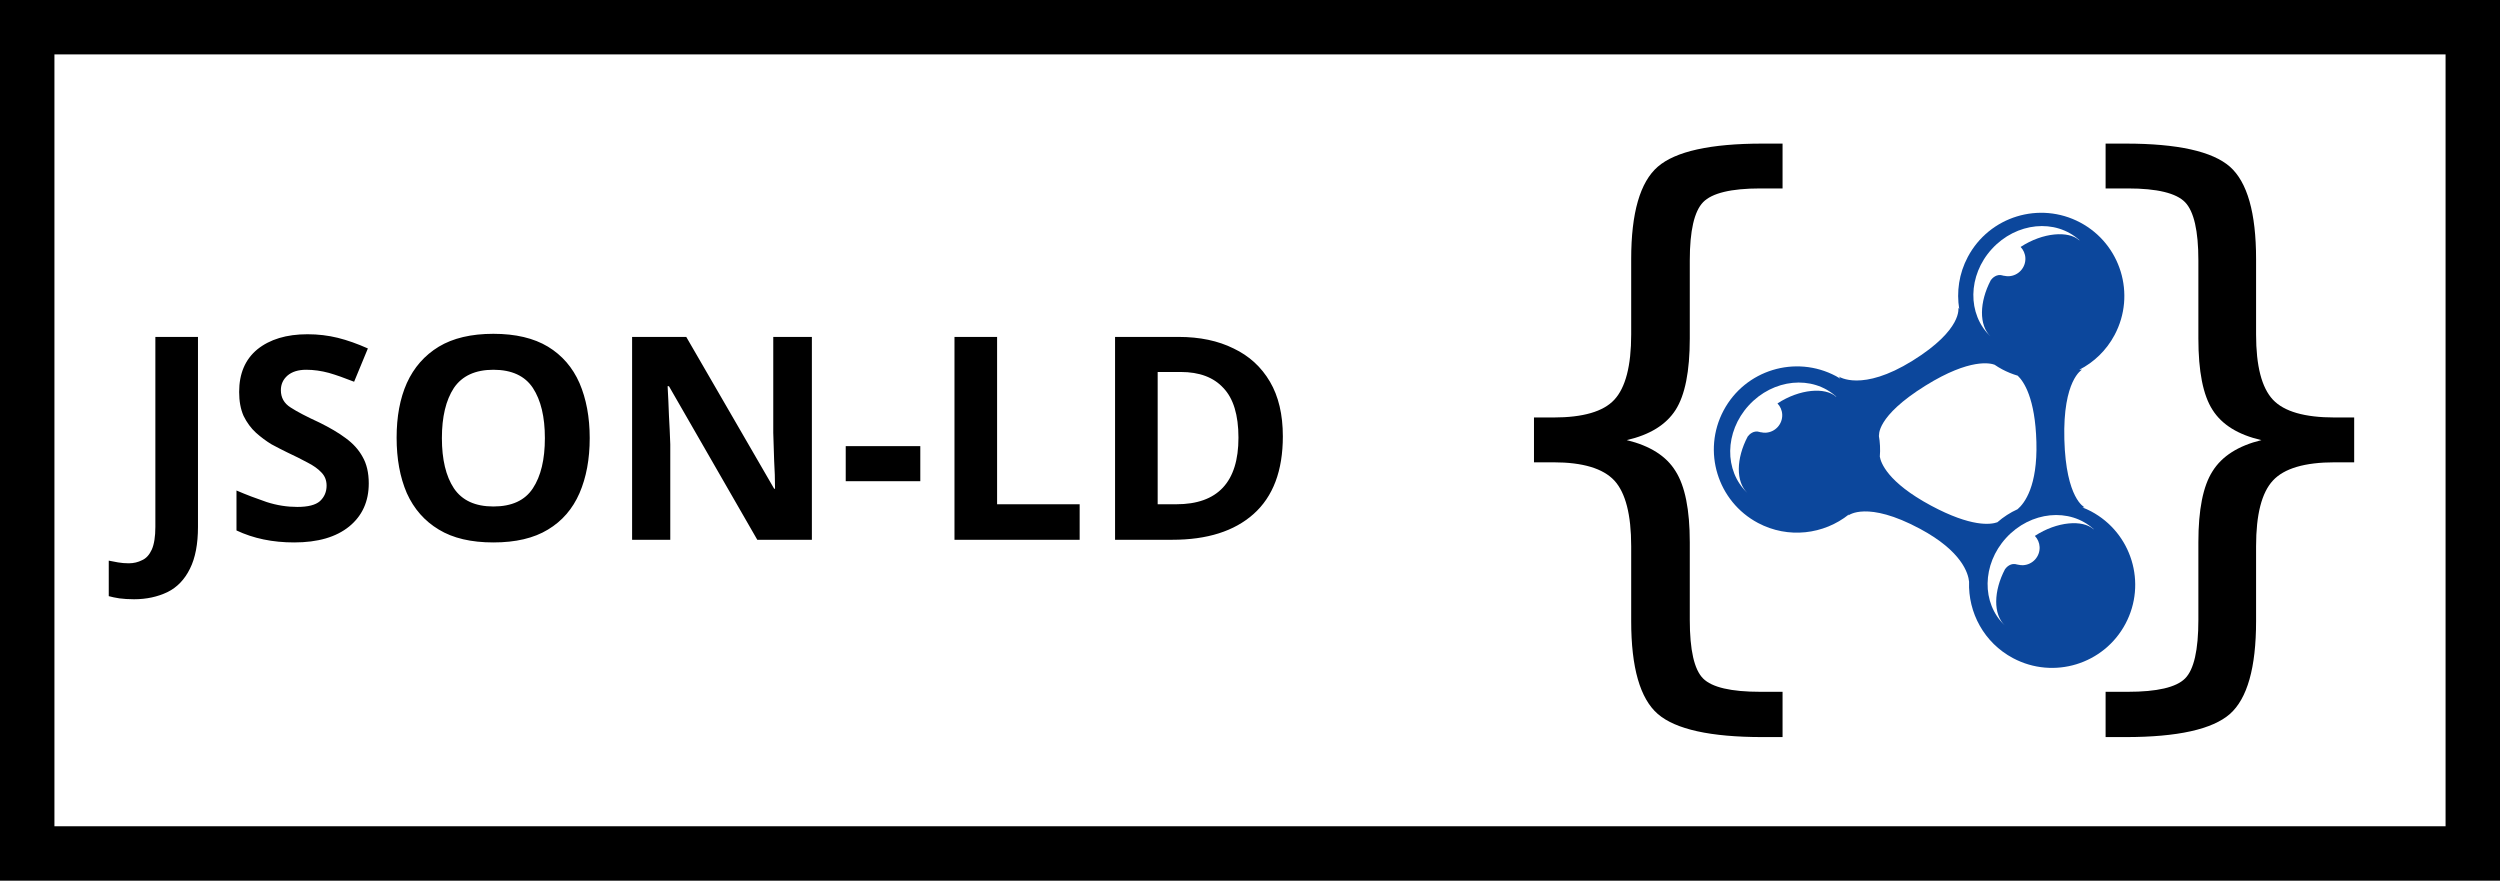
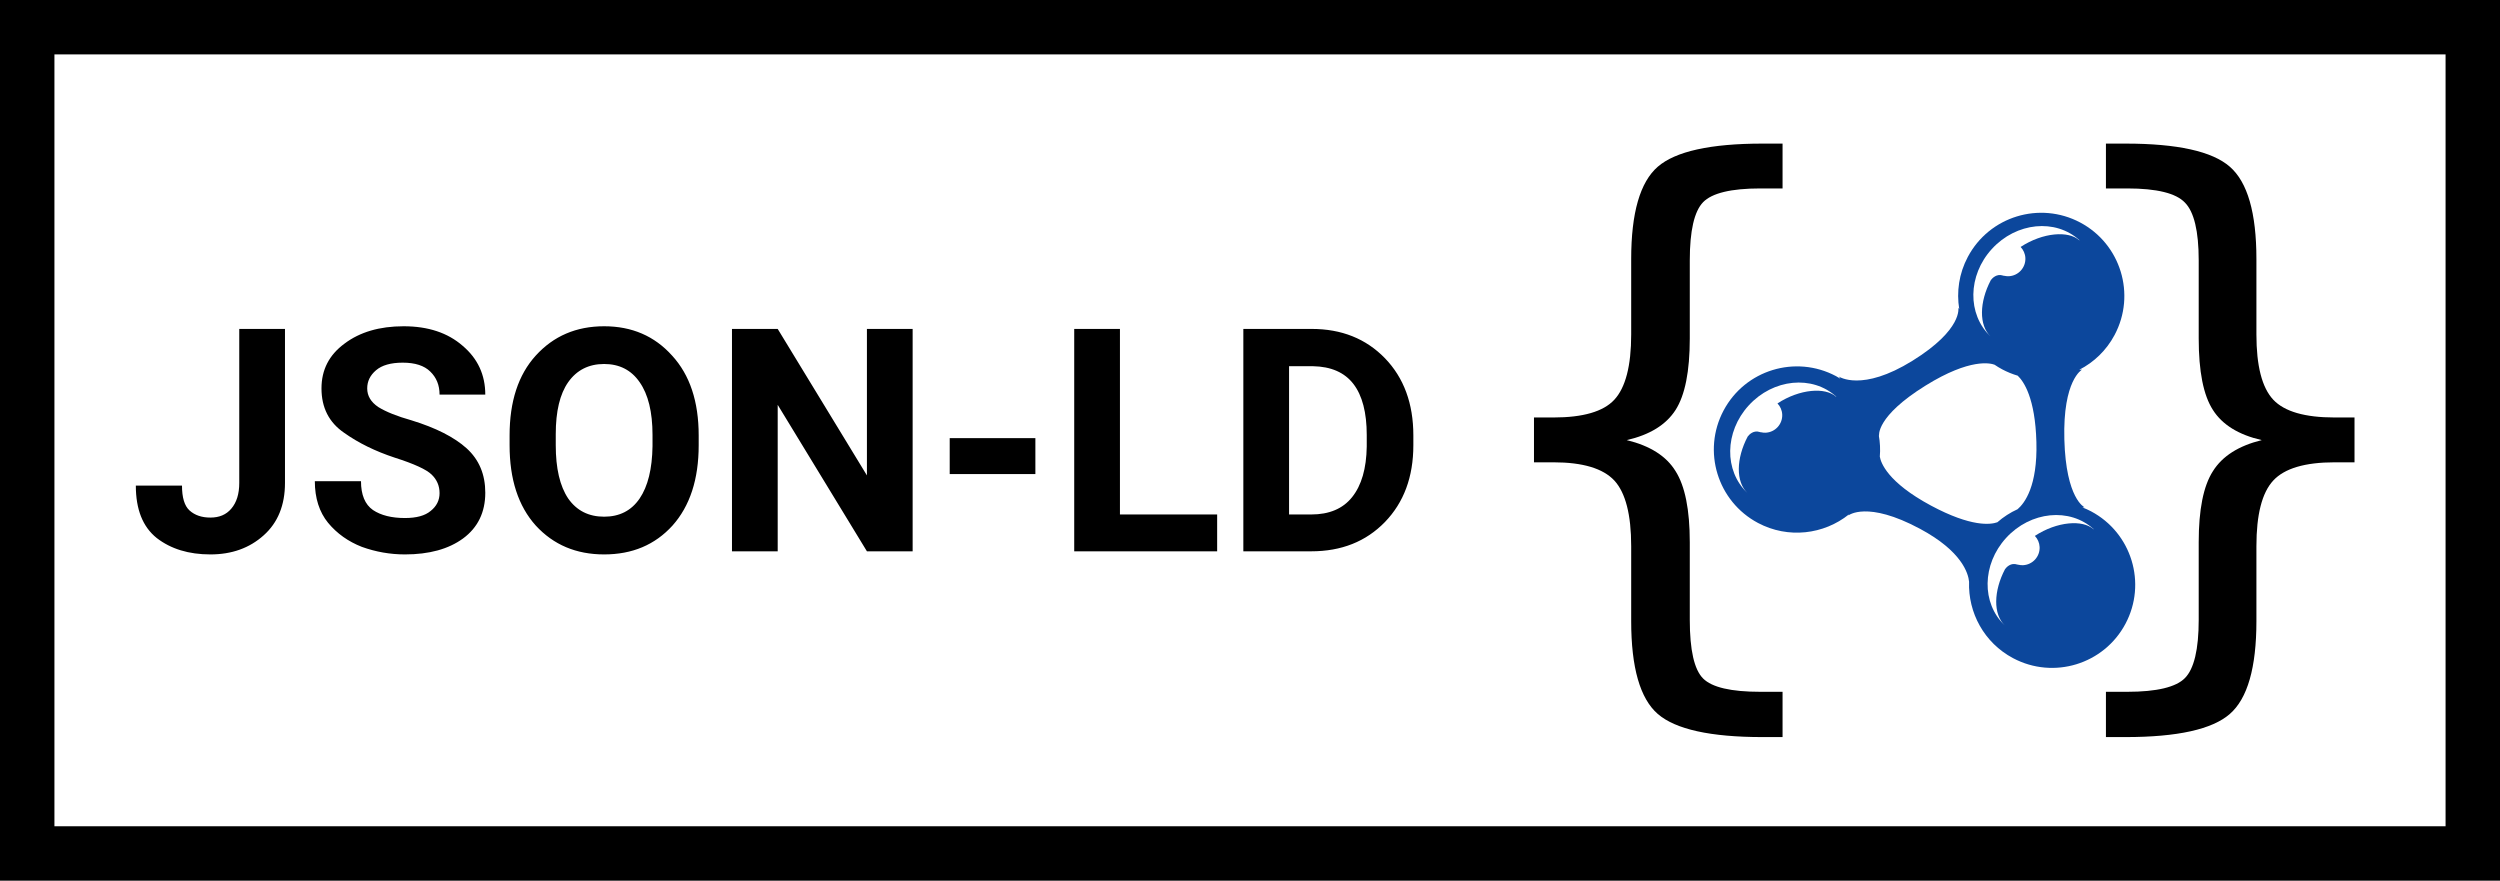
<svg xmlns="http://www.w3.org/2000/svg" version="1.1" width="100%" height="100%" viewBox="0 0 88 31" id="svg3051" xml:space="preserve" style="overflow:visible">
  <defs id="defs3075" />
  <rect width="86.084" height="29.084" x="0.958" y="0.958" id="rect3601" style="fill:#ffffff;fill-opacity:1;stroke:#000000;stroke-width:1.916;stroke-linecap:round;stroke-linejoin:miter;stroke-miterlimit:4;stroke-opacity:1;stroke-dasharray:none" />
  <text x="51.557" y="22.255" id="obj-start" xml:space="preserve" style="font-size:22.643px;font-style:normal;font-variant:normal;font-weight:normal;font-stretch:normal;line-height:125%;letter-spacing:0px;word-spacing:0px;fill:#000000;fill-opacity:1;stroke:none;font-family:Bitstream Vera Sans Mono;-inkscape-font-specification:Bitstream Vera Sans Mono">
    <tspan x="51.557" y="22.255" id="tspan3093">{</tspan>
  </text>
-   <text x="71.29" y="22.255" id="obj-end" xml:space="preserve" style="font-size:22.643px;font-style:normal;font-weight:normal;line-height:125%;letter-spacing:0px;word-spacing:0px;fill:#000000;fill-opacity:1;stroke:none;font-family:Bitstream Vera Sans">
-     <tspan x="71.29" y="22.255" id="tspan3097">}</tspan>
+   <text x="71.69" y="22.255" id="obj-end" xml:space="preserve" style="font-size:22.643px;font-style:normal;font-variant:normal;font-weight:normal;font-stretch:normal;text-align:start;line-height:125%;letter-spacing:0px;word-spacing:0px;writing-mode:lr-tb;text-anchor:start;fill:#000000;fill-opacity:1;stroke:none;font-family:Bitstream Vera Sans Mono;-inkscape-font-specification:Bitstream Vera Sans Mono">
+     <tspan x="71.69" y="22.255" id="tspan3097" style="font-size:22.643px;font-style:normal;font-variant:normal;font-weight:normal;font-stretch:normal;text-align:start;line-height:125%;writing-mode:lr-tb;text-anchor:start;font-family:Bitstream Vera Sans Mono;-inkscape-font-specification:Bitstream Vera Sans Mono">}</tspan>
  </text>
  <g transform="matrix(0.1572404,0,0,0.1572404,60.32708,7.489996)" id="g3212" style="overflow:visible">
    <g id="g3186">
      <path d="m 84.45,66.836 c -0.636,-0.337 -1.284,-0.624 -1.936,-0.879 l 0.466,-0.038 c 0,0 -4.151,-1.838 -4.514,-15.18 -0.359,-13.344 3.957,-15.62 3.957,-15.62 l -0.62,0.027 C 85.064,33.473 87.869,30.83 89.72,27.342 94.543,18.27 91.092,7.001 82.018,2.177 72.94,-2.641 61.674,0.802 56.854,9.883 54.872,13.608 54.309,17.7 54.935,21.566 L 54.723,21.24 c 0,0 1.093,4.842 -10.258,11.888 -11.349,7.05 -16.469,3.54 -16.469,3.54 l 0.326,0.48 C 27.997,36.947 27.686,36.742 27.347,36.565 18.269,31.741 7,35.188 2.178,44.266 c -4.82,9.077 -1.372,20.341 7.703,25.167 6.766,3.591 14.744,2.59 20.365,-1.914 l -0.122,0.236 c 0,0 4.132,-3.399 16.04,2.994 9.4,5.044 10.796,9.988 10.975,11.846 -0.246,6.893 3.347,13.654 9.847,17.107 9.075,4.825 20.344,1.375 25.164,-7.701 4.824,-9.075 1.378,-20.345 -7.7,-25.165 z m -20.984,2.446 c -1.504,0.532 -5.801,1.121 -14.847,-3.73 -9.797,-5.26 -11.251,-9.654 -11.464,-10.973 0.139,-1.6 0.05,-3.197 -0.223,-4.755 l 0.06,0.09 c 0,0 -0.798,-4.274 10.412,-11.235 10.033,-6.228 14.594,-4.989 15.443,-4.664 0.546,0.371 1.112,0.717 1.706,1.033 1.129,0.6 2.293,1.07 3.472,1.418 1.38,1.314 3.92,5.045 4.184,14.854 0.27,9.883 -2.634,13.694 -4.217,15.042 -1.63,0.738 -3.156,1.723 -4.526,2.92 z" id="path3188" style="fill:#0c479c" />
      <g id="g3190">
        <path d="m 62.239,8.1 c -5.415,5.923 -5.529,14.636 -0.312,19.566 -2.579,-2.483 -2.523,-7.651 0.083,-12.597 0.335,-0.443 1.306,-1.49 2.725,-1.014 0.143,0.049 0.237,0.062 0.292,0.053 0.321,0.069 0.65,0.11 0.99,0.095 2.155,-0.098 3.822,-1.921 3.725,-4.077 C 69.698,9.159 69.297,8.303 68.677,7.646 73.679,4.369 79.419,3.994 81.771,6.142 l 0.09,0.006 C 76.488,1.242 67.705,2.119 62.239,8.1 z" id="path3192" style="fill:#ffffff" />
      </g>
      <g id="g3194">
        <path d="M 7.632,62.845 C 7.586,62.798 7.539,62.743 7.491,62.697 c 0.03,0.031 0.059,0.069 0.095,0.102 l 0.046,0.046 z" id="path3196" style="fill:#ffffff" />
        <path d="M 7.805,43.13 C 2.389,49.054 2.276,57.765 7.492,62.696 4.914,60.212 4.969,55.044 7.575,50.098 c 0.336,-0.444 1.308,-1.49 2.727,-1.014 0.141,0.049 0.236,0.061 0.292,0.054 0.321,0.069 0.651,0.11 0.99,0.095 2.156,-0.099 3.822,-1.922 3.725,-4.076 -0.045,-0.967 -0.445,-1.824 -1.063,-2.48 4.999,-3.276 10.74,-3.654 13.092,-1.505 l 0.089,0.008 C 22.054,36.271 13.269,37.147 7.805,43.13 z" id="path3198" style="fill:#ffffff" />
      </g>
      <g id="g3200">
        <path d="m 65.256,92.504 c -0.047,-0.048 -0.094,-0.102 -0.141,-0.148 0.029,0.031 0.059,0.069 0.094,0.101 l 0.047,0.047 z" id="path3202" style="fill:#ffffff" />
        <path d="m 65.428,72.786 c -5.416,5.926 -5.529,14.639 -0.313,19.569 -2.58,-2.483 -2.523,-7.653 0.082,-12.597 0.336,-0.445 1.307,-1.49 2.727,-1.014 0.143,0.047 0.235,0.061 0.292,0.053 0.32,0.069 0.651,0.11 0.99,0.096 2.154,-0.1 3.82,-1.924 3.723,-4.08 -0.044,-0.966 -0.445,-1.822 -1.063,-2.479 5,-3.275 10.739,-3.652 13.093,-1.504 l 0.088,0.007 c -5.37,-4.907 -14.156,-4.03 -19.619,1.949 z" id="path3204" style="fill:#ffffff" />
      </g>
    </g>
  </g>
  <image />
-   <text x="4.562" y="18.998" id="text4371" xml:space="preserve" style="font-size:10px;font-style:normal;font-variant:normal;font-weight:bold;font-stretch:normal;line-height:125%;letter-spacing:0px;word-spacing:0px;fill:#000000;fill-opacity:1;stroke:none;font-family:Sans;-inkscape-font-specification:Sans Bold">
-     <tspan x="4.562" y="18.998" id="tspan4373">JSON-LD</tspan>
+   <text x="4.562" y="19.41" id="text4371" xml:space="preserve" style="font-size:11px;font-style:normal;font-variant:normal;font-weight:bold;font-stretch:normal;text-align:start;line-height:125%;letter-spacing:0px;word-spacing:0px;writing-mode:lr-tb;text-anchor:start;fill:#000000;fill-opacity:1;stroke:none;font-family:Roboto;-inkscape-font-specification:Roboto Bold">
+     <tspan x="4.562" y="19.41" id="tspan4373" style="font-size:11px;font-style:normal;font-variant:normal;font-weight:bold;font-stretch:normal;text-align:start;line-height:125%;writing-mode:lr-tb;text-anchor:start;font-family:Roboto;-inkscape-font-specification:Roboto Bold">JSON-LD</tspan>
  </text>
</svg>
